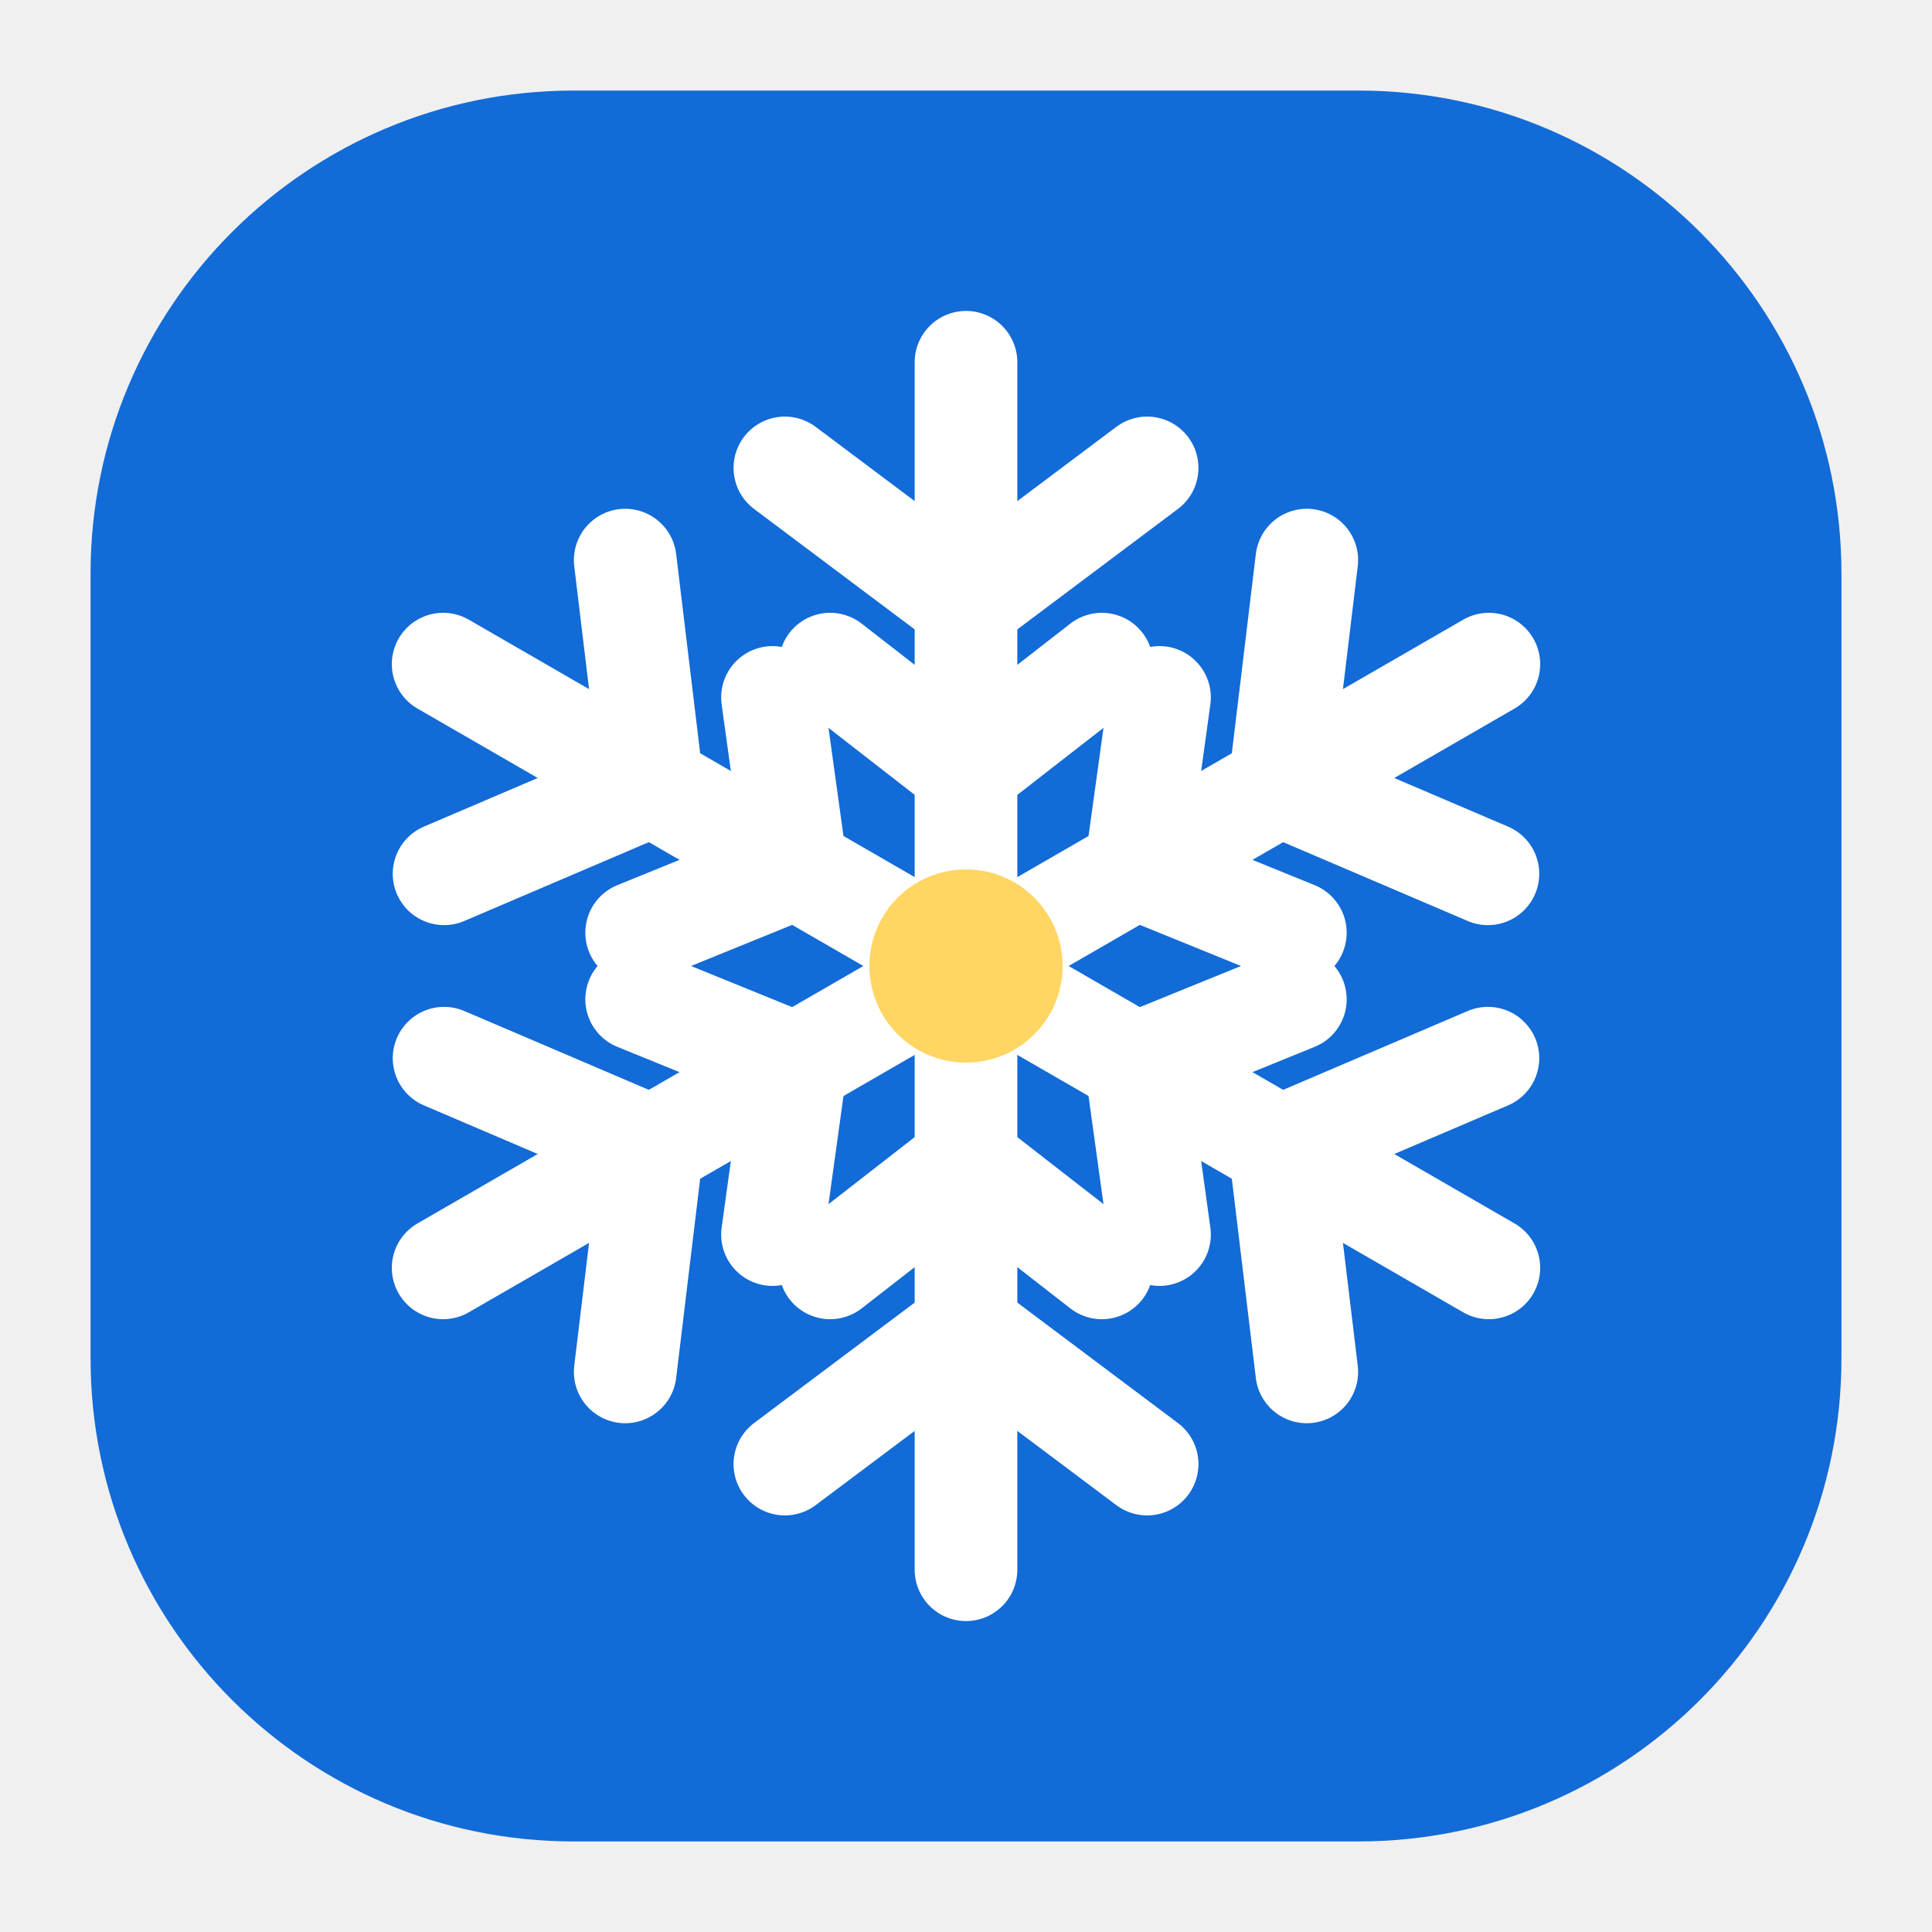
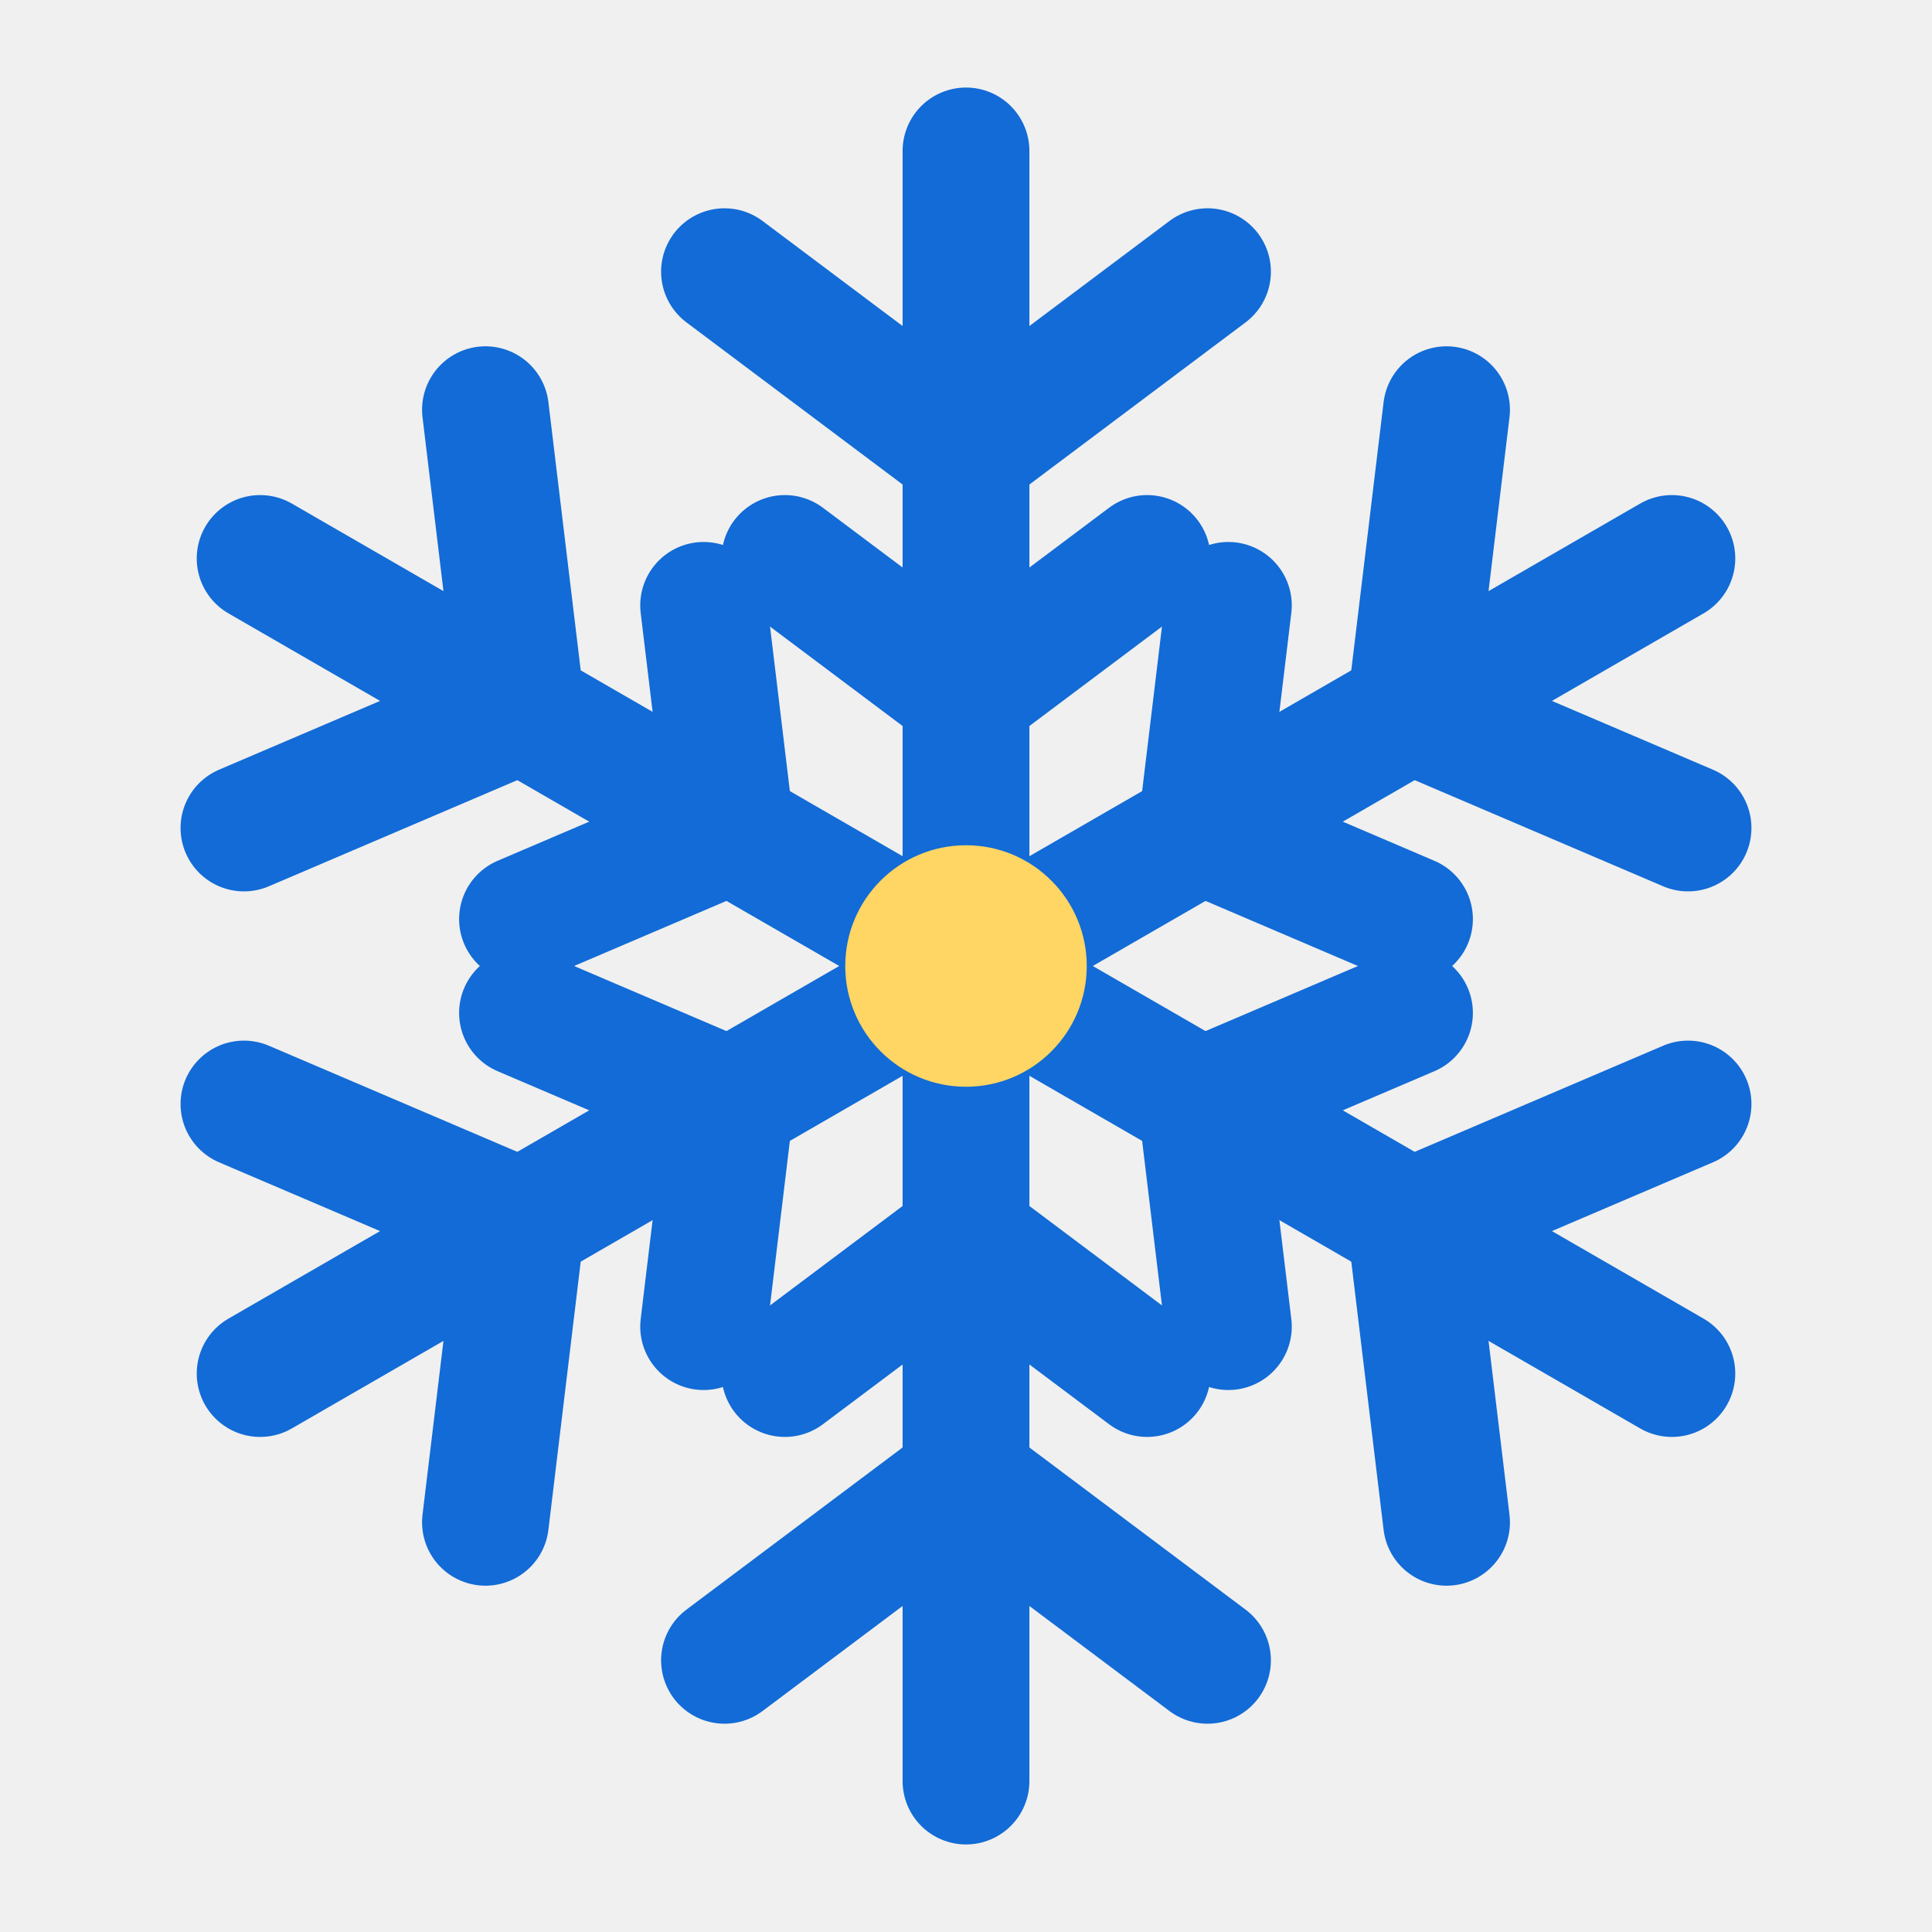
<svg xmlns="http://www.w3.org/2000/svg" viewBox="0 0 64 64">
-   <rect x="3" y="3" width="58" height="58" rx="16" fill="#126bd6" />
-   <g fill="none" stroke="#fff" stroke-width="3.4" stroke-linecap="round" stroke-linejoin="round">
+   <g fill="none" stroke="#126bd6" stroke-width="4.2" stroke-linecap="round" stroke-linejoin="round">
    <g id="arm">
-       <path d="M32 32V12" />
-       <path d="M26 15.500 32 20l6-4.500" />
-       <path d="M27.500 22 32 25.500l4.500-3.500" />
+       <path d="M32 32V5" />
+       <path d="M24 9 32 15l8-6" />
+       <path d="M26 18.500 32 23l6-4.500" />
    </g>
    <use href="#arm" transform="rotate(60 32 32)" />
    <use href="#arm" transform="rotate(120 32 32)" />
    <use href="#arm" transform="rotate(180 32 32)" />
    <use href="#arm" transform="rotate(240 32 32)" />
    <use href="#arm" transform="rotate(300 32 32)" />
  </g>
-   <circle cx="32" cy="32" r="3.200" fill="#ffd563" />
+   <circle cx="32" cy="32" r="4" fill="#ffd563" />
</svg>
